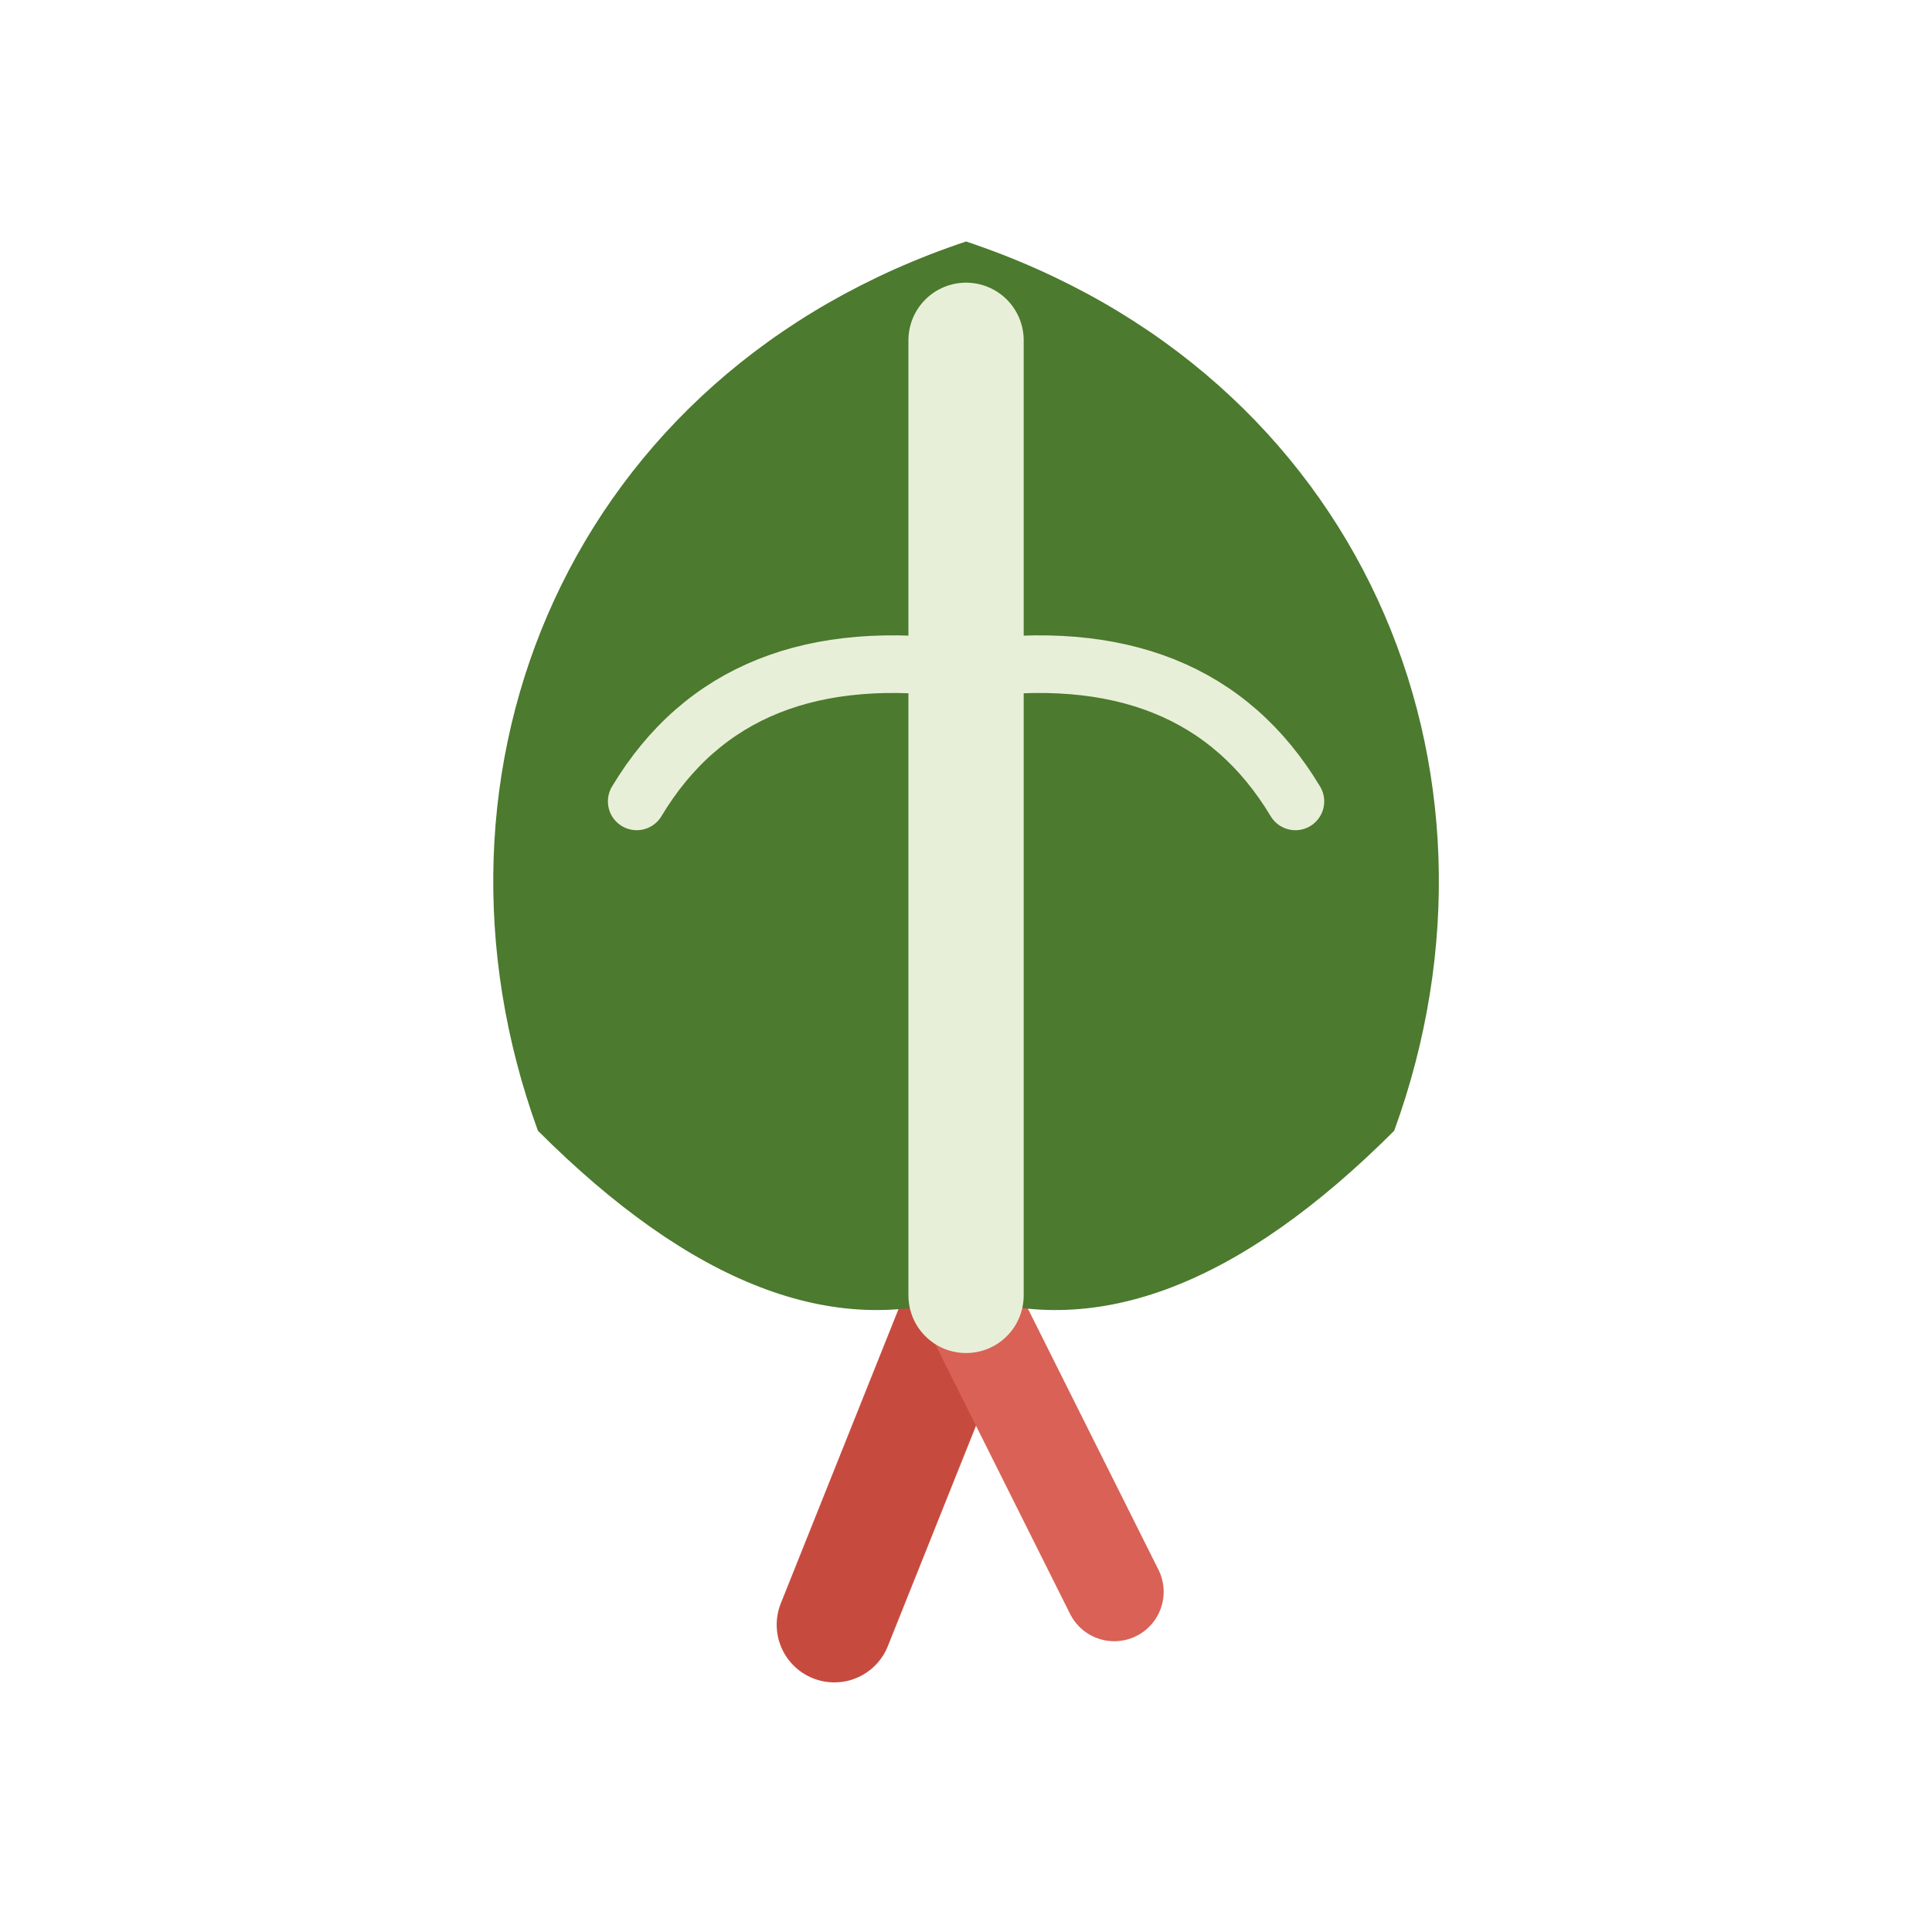
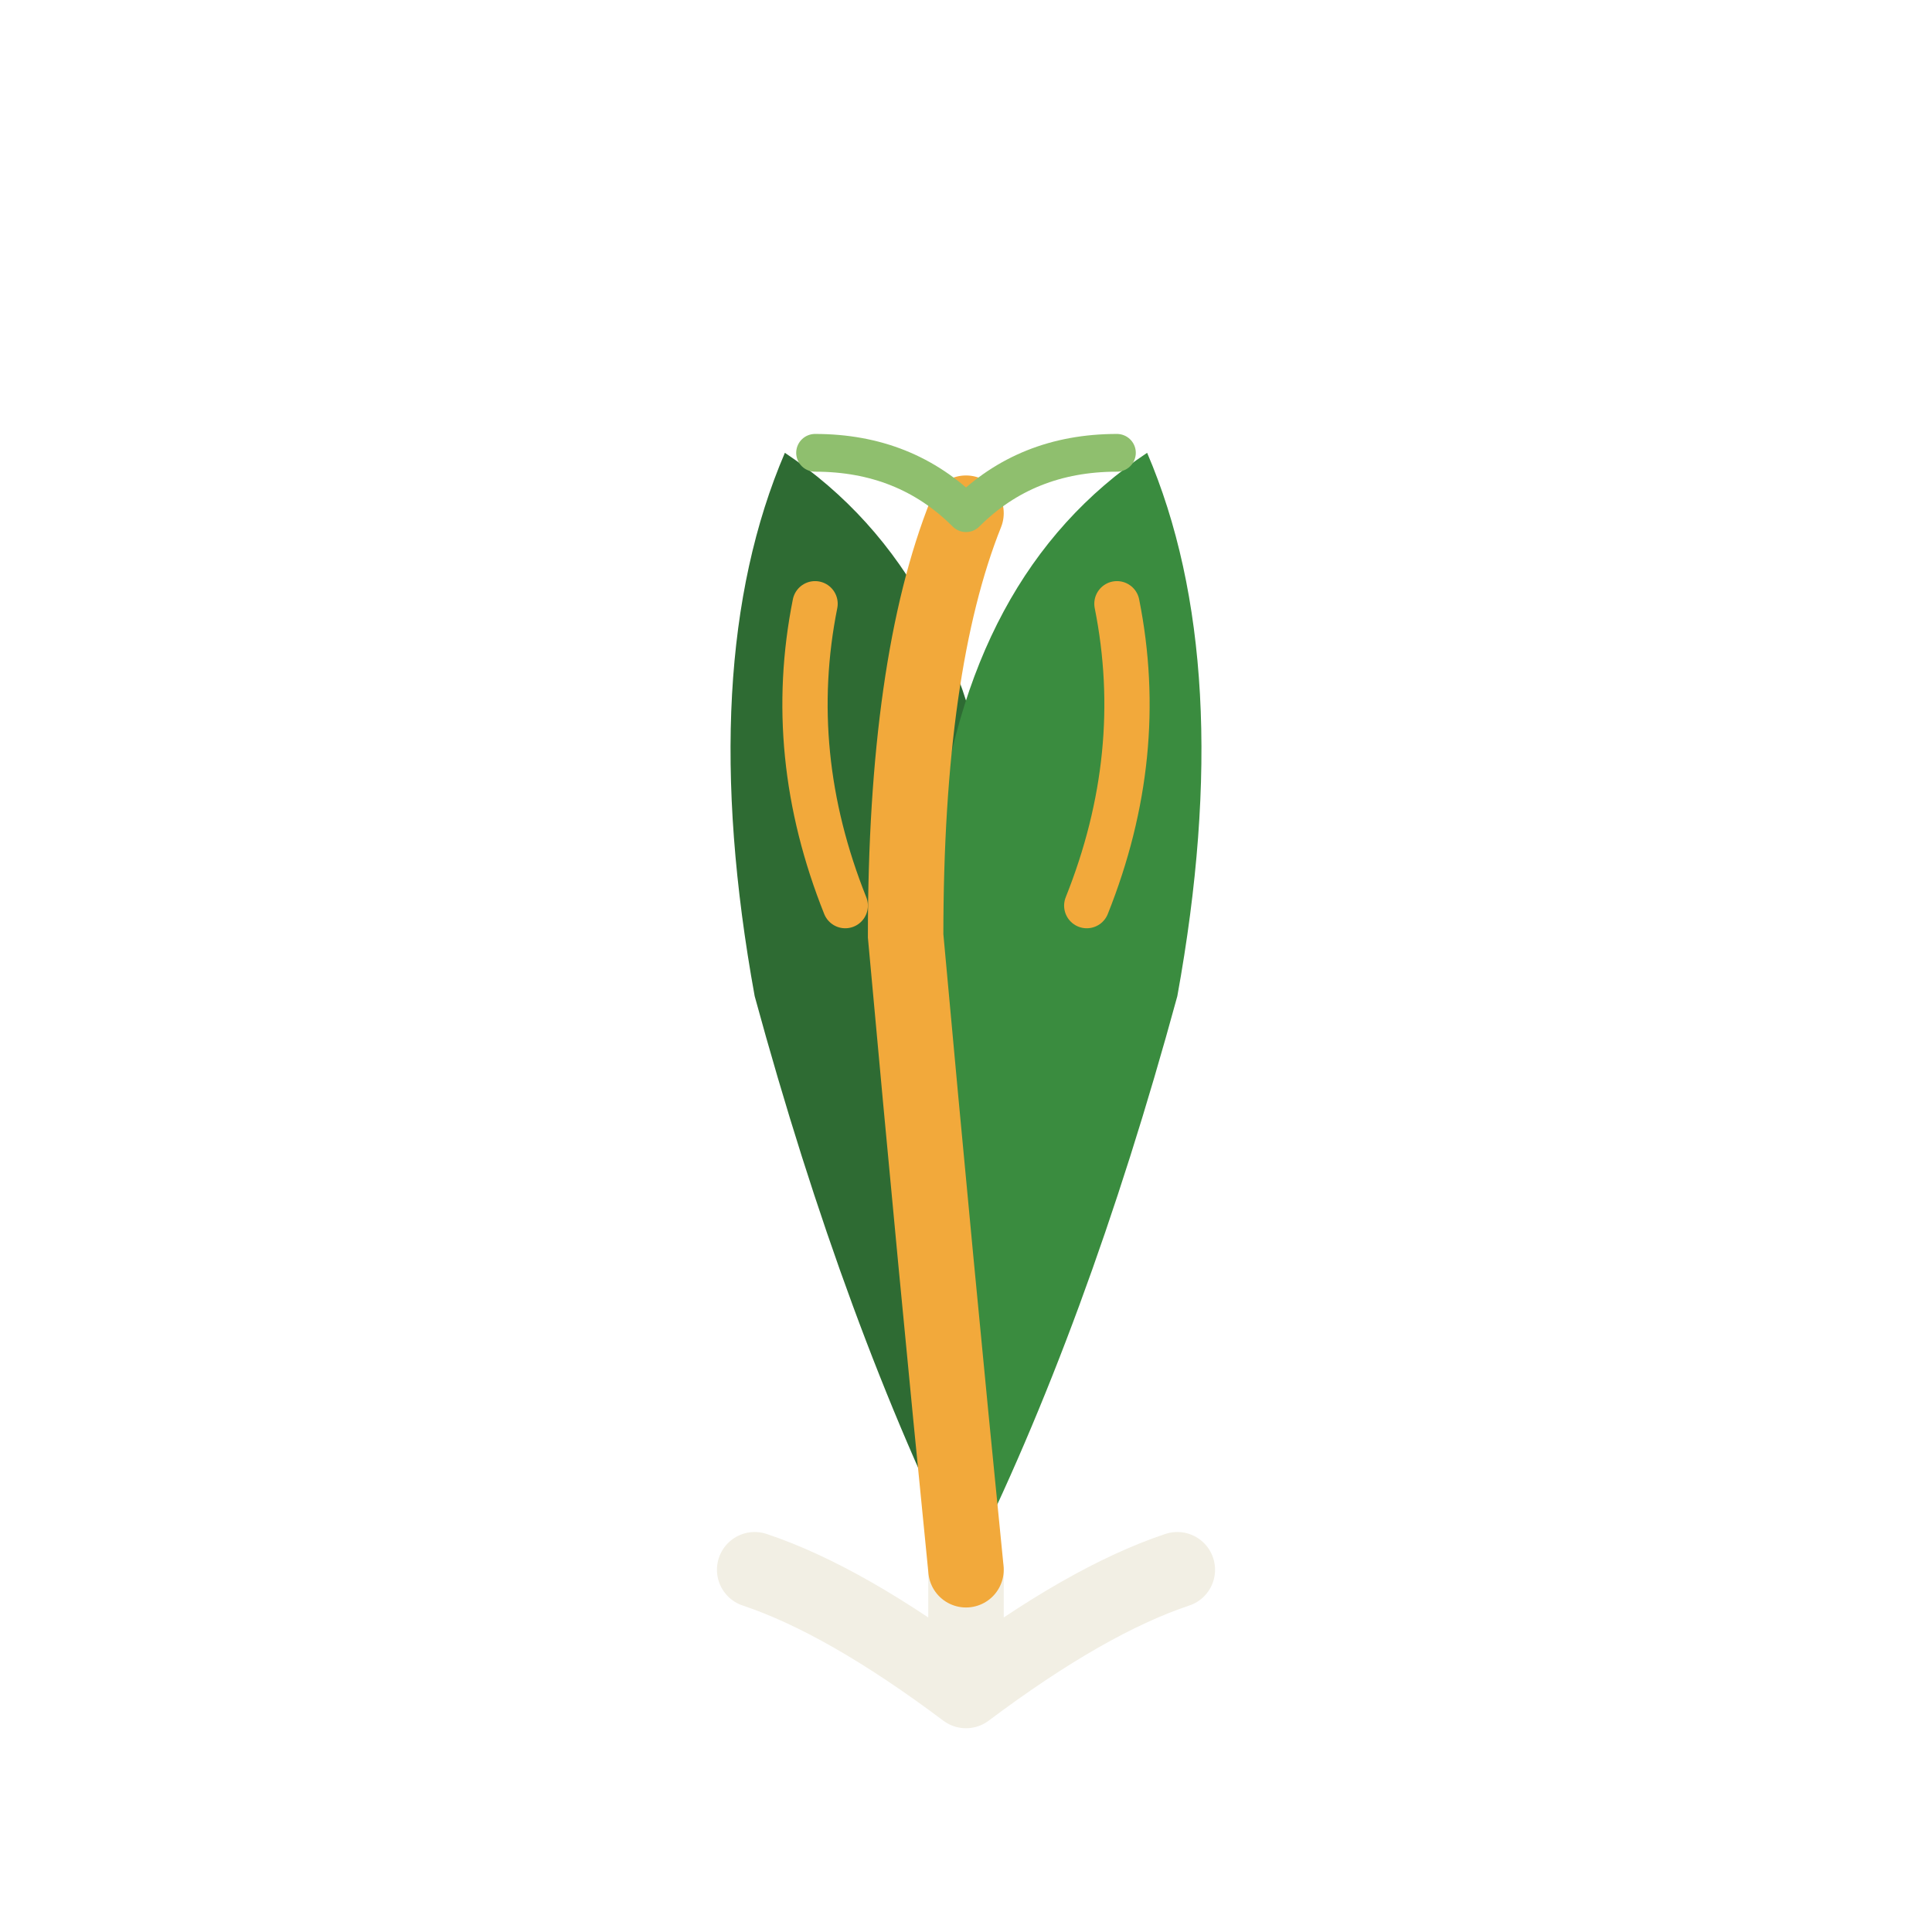
<svg xmlns="http://www.w3.org/2000/svg" viewBox="0 0 128 128">
-   <g transform="translate(-5.82 -5.82) scale(1.091)">
-     <path d="M64 84 L56 104" fill="none" stroke="#C64B3E" stroke-width="7" stroke-linecap="round" />
-     <path d="M64 84 L73 102" fill="none" stroke="#D96155" stroke-width="6" stroke-linecap="round" />
-     <path d="M64 20 C40 28 30 52 38 74 Q52 88 64 84 Q76 88 90 74 C98 52 88 28 64 20 Z" fill="#4C7A2E" />
-     <path d="M64 84 L64 26" fill="none" stroke="#E8EFD8" stroke-width="7" stroke-linecap="round" />
-     <path d="M64 46 Q50 44 44 54" fill="none" stroke="#E8EFD8" stroke-width="3.5" stroke-linecap="round" />
-     <path d="M64 46 Q78 44 84 54" fill="none" stroke="#E8EFD8" stroke-width="3.5" stroke-linecap="round" />
-   </g>
+   <path d="M64 112 Q56 106 50 104 M64 112 Q72 106 78 104 M64 112 L64 104" fill="none" stroke="#F2EFE4" stroke-width="5" stroke-linecap="round" />
+   <path d="M64 104 Q56 88 50 66 Q46 44 52 30 Q64 38 66 56 Q67 80 64 104 Z" fill="#2E6B33" />
+   <path d="M64 104 Q72 88 78 66 Q82 44 76 30 Q64 38 62 56 Q61 80 64 104 Z" fill="#3A8C3F" />
+   <path d="M64 104 Q62 84 60 62 Q60 44 64 34" fill="none" stroke="#F2A93B" stroke-width="5" stroke-linecap="round" />
+   <path d="M56 60 Q52 50 54 40 M72 60 Q76 50 74 40" fill="none" stroke="#F2A93B" stroke-width="3" stroke-linecap="round" />
+   <path d="M64 34 Q60 30 54 30 M64 34 Q68 30 74 30" fill="none" stroke="#8FBF6E" stroke-width="2.5" stroke-linecap="round" />
</svg>
